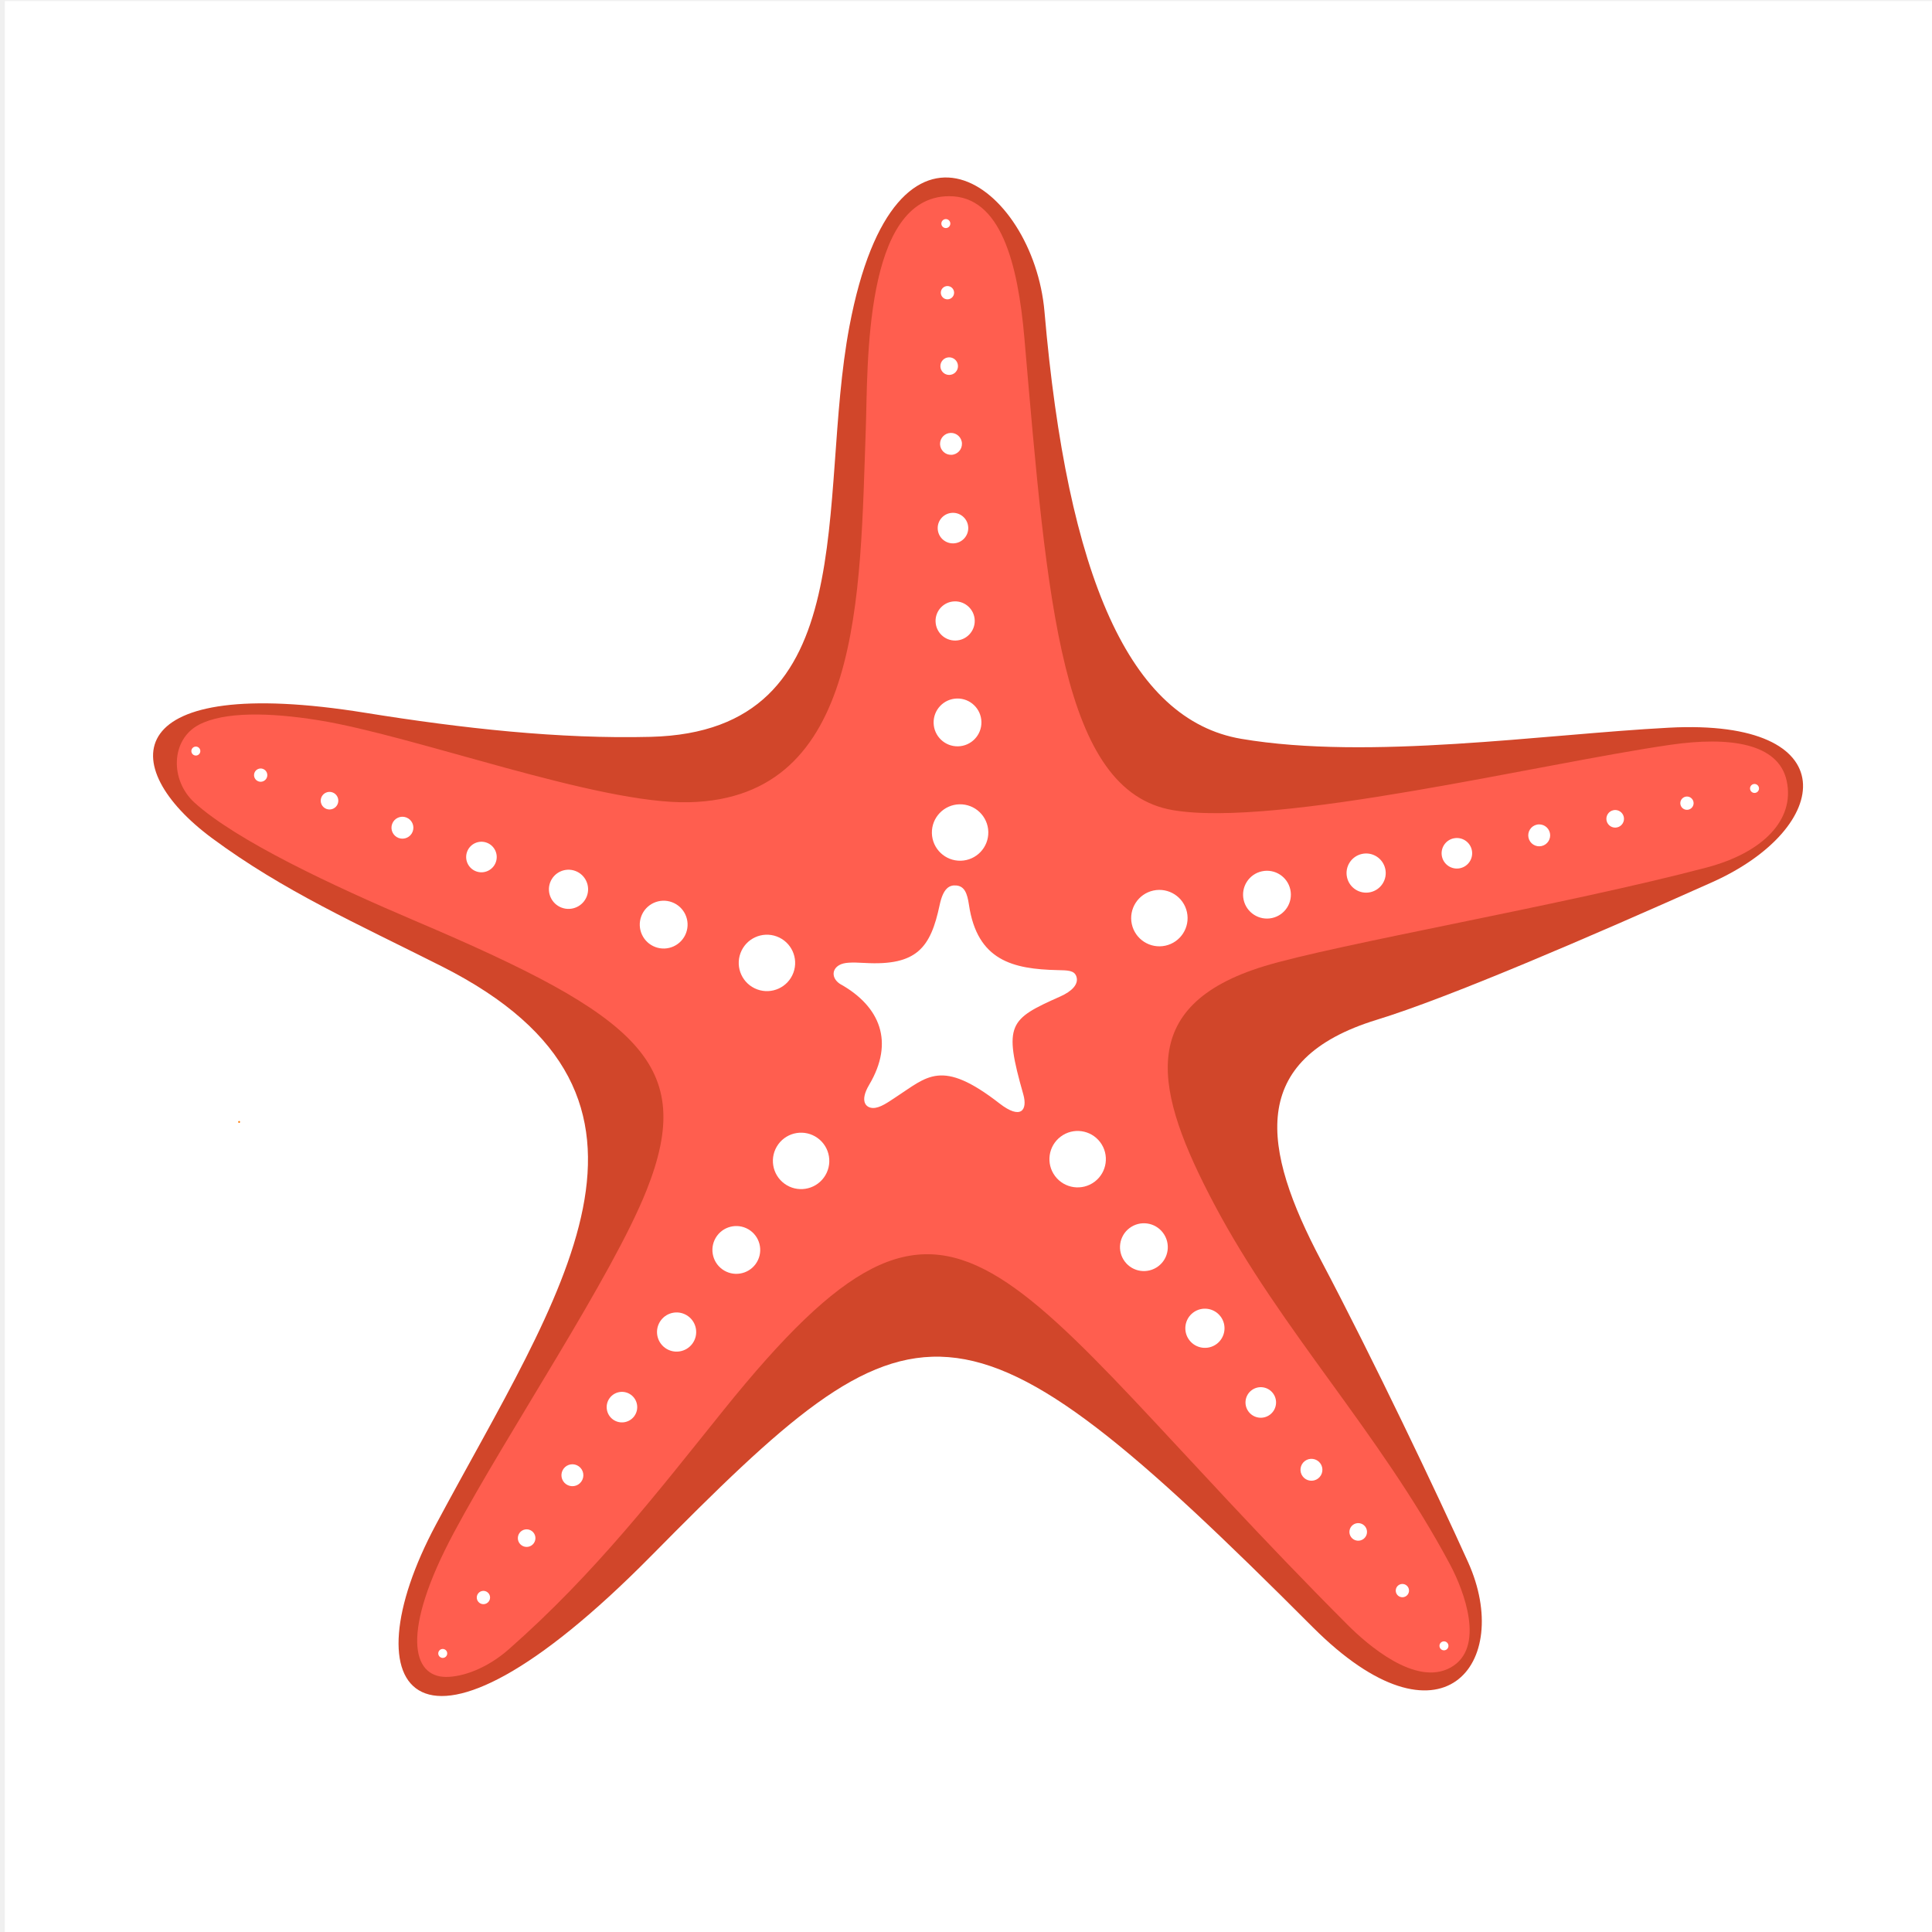
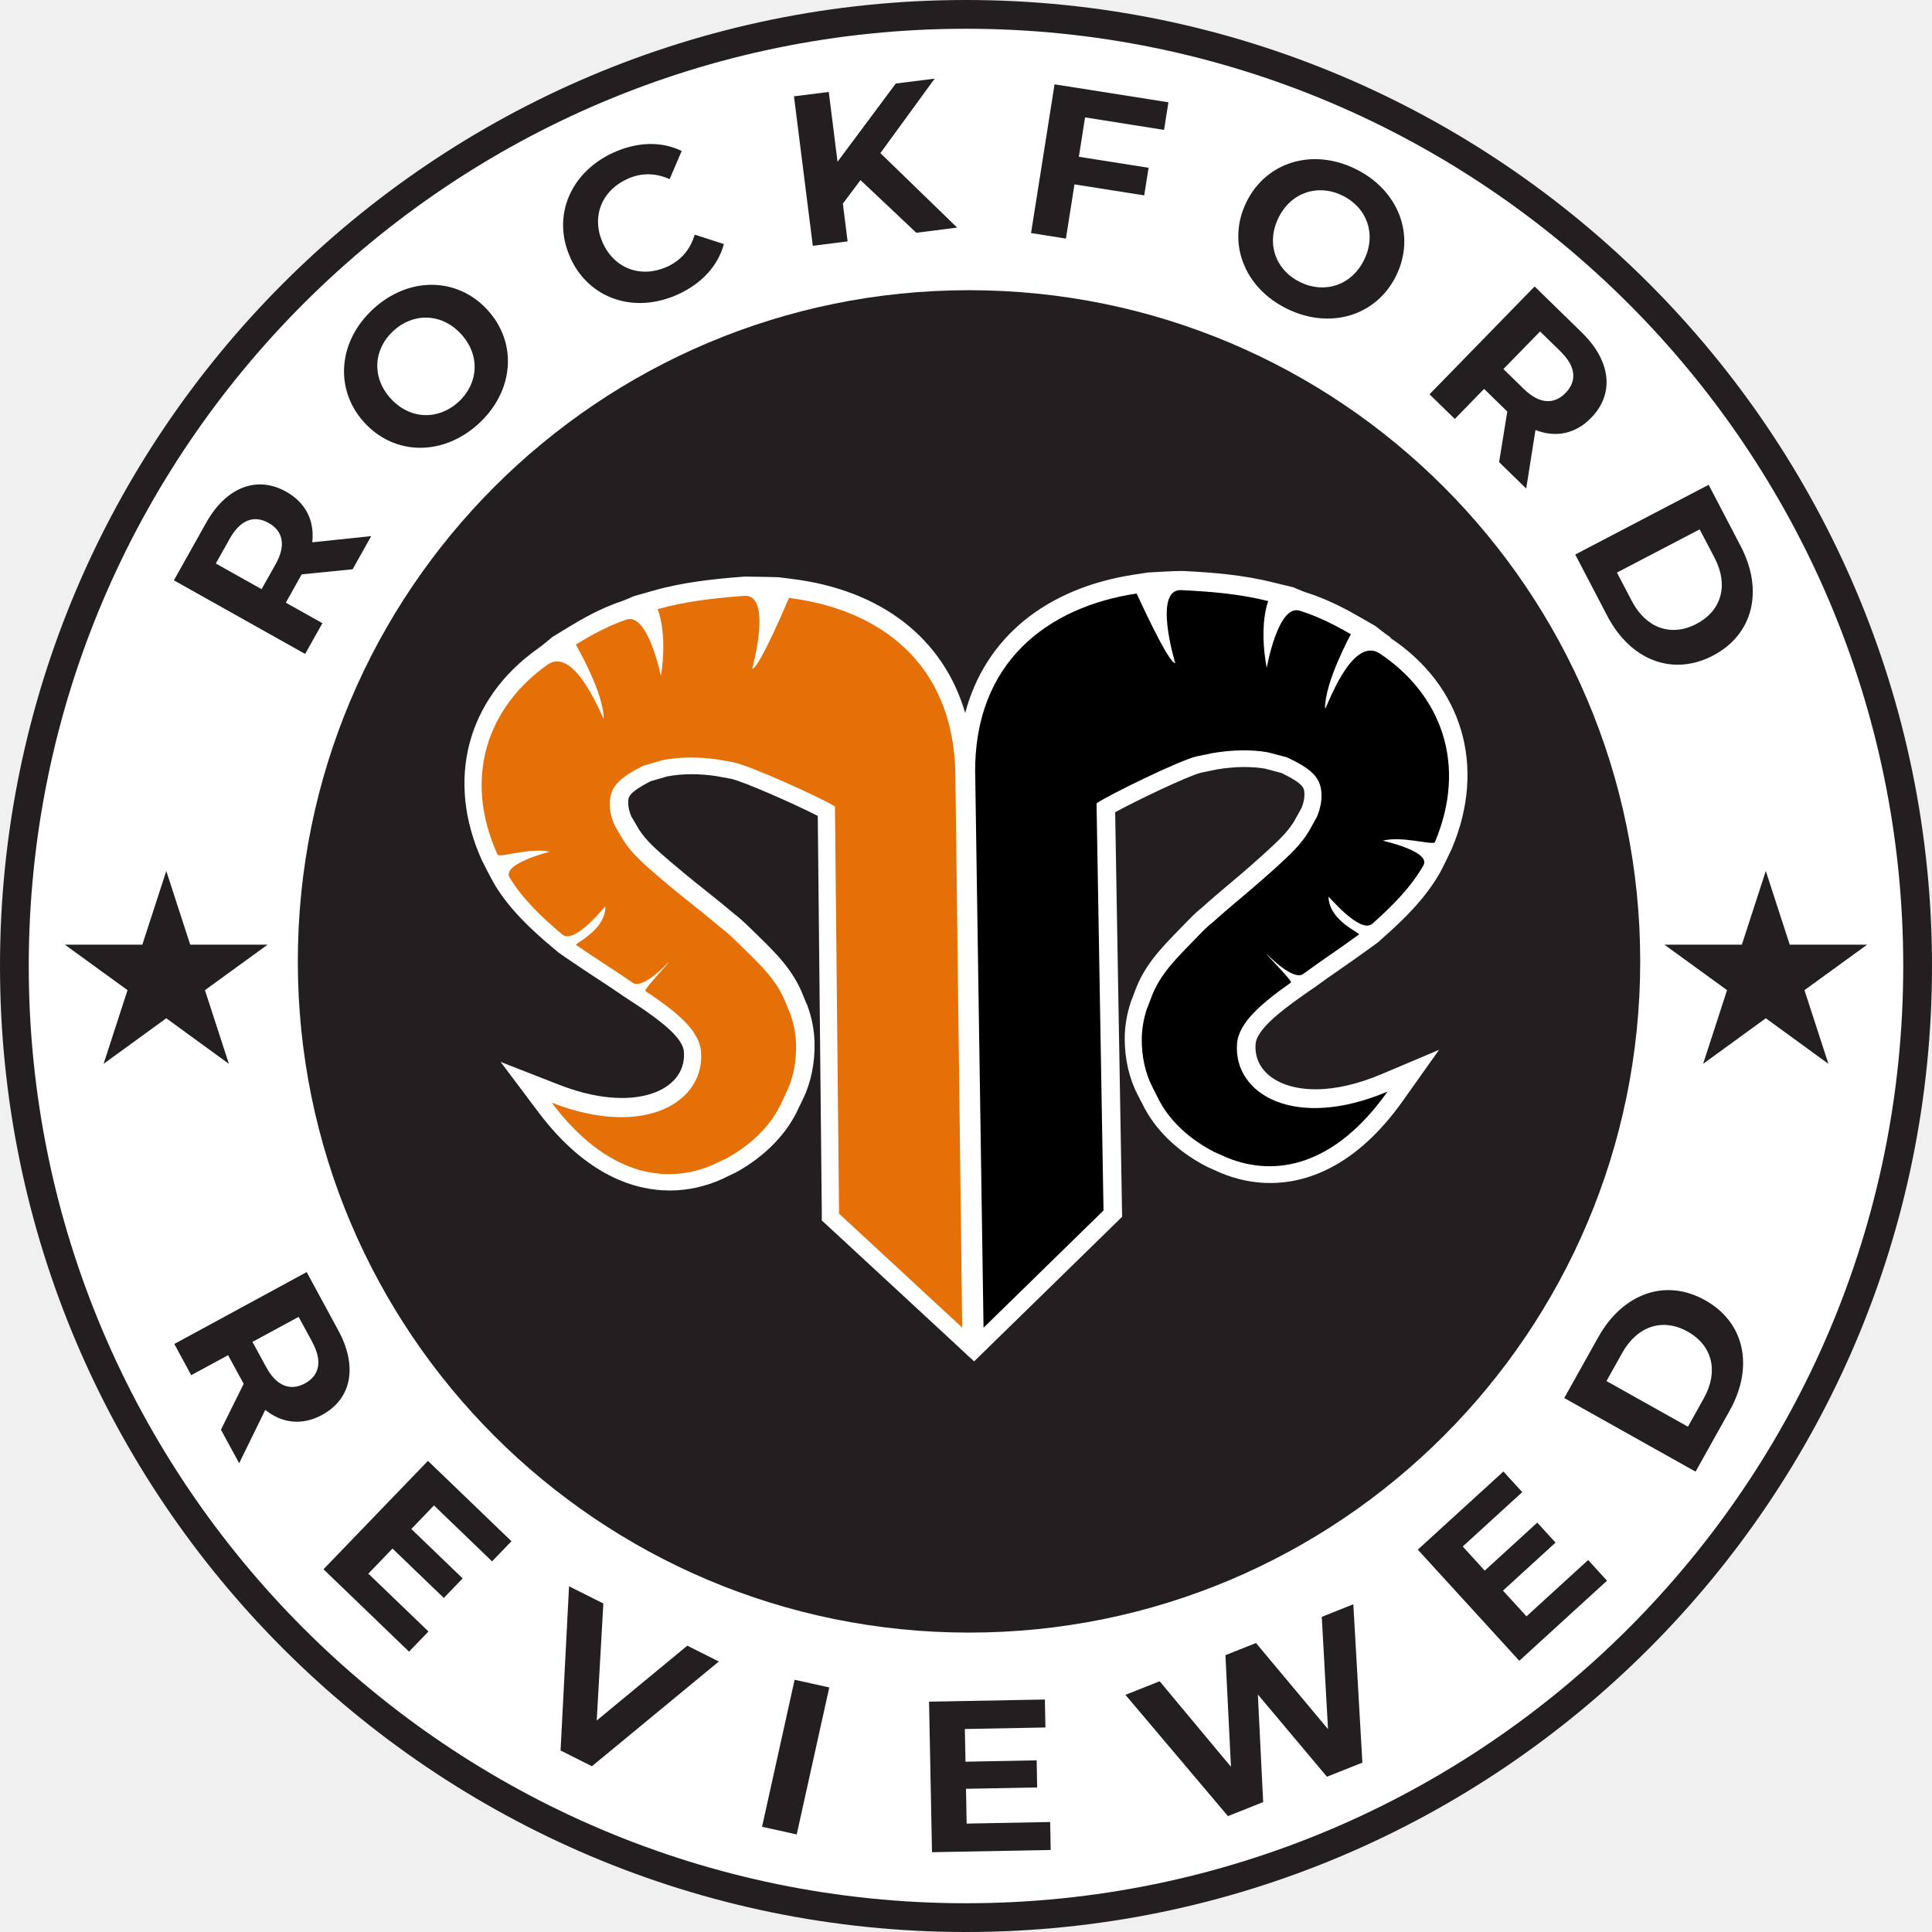
- <svg xmlns="http://www.w3.org/2000/svg" viewBox="0 0 1080 1080" preserveAspectRatio="xMidYMid meet" version="1.2" xml:space="preserve">
-   <rect id="b" x="2.72" y=".62" width="1082.68" height="1082.17" fill="#fff" />
-   <path d="M133.15,627.18c0-.29.22-.53.51-.54.29,0,.53.22.54.51,0,.29-.22.53-.51.54-.29,0-.53-.22-.54-.51h0Z" fill="#f70" fill-rule="evenodd" />
-   <path d="M246.92,540.18c-47.48-23.94-88.38-42.06-128.27-71.55-54.51-40.3-51.71-92.28,85.45-70.19,54.27,8.74,108.58,14.75,159.67,13.46,120.27-3.04,92.7-132.18,111.04-229.34,25.89-137.2,102.92-79.46,109.07-8.29,12.82,148.34,47.65,228.18,110.05,238.75,71.4,12.09,168.3-2.51,239.05-6.24,99.58-5.24,91.86,56.14,23.96,86.46-69.02,30.83-147.21,64.53-187.24,76.8-72.39,22.17-64.41,71.71-31.26,134.48,29.25,55.36,64.83,130.18,82.23,168.74,25.41,56.31-14.47,108.82-86.88,36.29-198.42-198.76-221.09-190.37-369.76-39.82-131.59,133.26-169.99,75.47-120.38-17.41,68.84-128.86,149.22-238.57,3.25-312.15h0Z" fill="#d1462a" fill-rule="evenodd" />
-   <path d="M232.43,514.92c-46.79-19.9-100.2-44.98-123.65-66.2-13.87-12.54-13.36-35.36,2.48-43.62,13.98-7.29,39.09-6.94,66.69-2.5,54.26,8.74,156.33,47.13,207.42,45.85,96.78-2.44,95.29-115.1,98.62-208.98,1.24-34.93-1.35-129.65,46.54-129.8,28.84-.09,38.48,37.3,42.13,79.55,12.82,148.34,20.66,253.1,83.06,263.67,58.01,9.82,205.98-26.15,278.11-36.55,32.77-4.73,60.42-1,64.95,20.22,4.68,21.91-13.55,40.14-44.75,48.38-78.99,20.86-207.42,42.94-247.45,55.2-72.39,22.17-61.09,70.05-27.93,132.82,37.46,70.92,92.33,127.37,131.95,201.64,7.89,14.8,19.92,46.64.32,57.55-19.55,10.88-46.68-12.92-57.6-23.85-198.41-198.75-215.89-285.17-348.58-120.37-36.9,45.83-71.69,91.24-120.37,134.07-12.13,10.67-25.68,15.45-35.1,15.41-18.85-.08-25.42-24.73,4.38-80.52,30.06-56.28,88.62-143.34,107.76-191.48,27.98-70.36-3.69-97.21-128.98-150.49h0Z" fill="#ff5e4f" fill-rule="evenodd" />
-   <path d="M470.15,550.37c-5.03-2.86-5.63-8.17-1.08-10.83,2.73-1.59,6.64-1.68,14.42-1.24,29.09,1.64,36.74-8.58,41.77-32.36,2.01-9.5,5.49-11.34,9.43-10.94,4.47.46,6.01,4.35,6.95,10.72,4.61,31.36,24.71,36.02,49.58,36.58,5.59.13,9.27.09,10.46,3.5,1.53,4.38-2.58,8.39-9,11.25-28.66,12.75-31.83,15.45-20.66,54.68,2.52,8.84-1.32,14.41-13.28,5.11-32.59-25.34-40.37-14.93-58-3.52-3.99,2.59-8.73,6.17-12.79,6.05-4.06-.11-7.45-3.91-2.09-12.94,14.29-24.07,6-43.75-15.7-56.08h0Z" fill="#fff" fill-rule="evenodd" />
-   <path d="M644.74,497.82c8.51-1.85,16.91,3.54,18.77,12.05,1.85,8.51-3.54,16.91-12.05,18.77-8.51,1.85-16.91-3.54-18.77-12.05-1.85-8.51,3.54-16.91,12.05-18.77h0Z" fill="#fff" fill-rule="evenodd" />
-   <path d="M705.4,487.07c7.21-1.57,14.33,3,15.9,10.21,1.57,7.21-3,14.33-10.21,15.9-7.21,1.57-14.33-3-15.9-10.21-1.57-7.21,3-14.33,10.21-15.9h0Z" fill="#fff" fill-rule="evenodd" />
-   <path d="M761.35,477.35c5.91-1.29,11.74,2.46,13.03,8.37,1.29,5.91-2.46,11.74-8.37,13.03-5.91,1.29-11.74-2.46-13.03-8.37-1.29-5.91,2.46-11.74,8.37-13.03h0Z" fill="#fff" fill-rule="evenodd" />
-   <path d="M812.59,468.65c4.61-1,9.16,1.92,10.16,6.52,1,4.61-1.92,9.16-6.53,10.16-4.61,1-9.16-1.92-10.16-6.53-1-4.61,1.92-9.16,6.53-10.16h0Z" fill="#fff" fill-rule="evenodd" />
-   <path d="M859.12,460.98c3.31-.72,6.57,1.38,7.29,4.68.72,3.31-1.38,6.57-4.68,7.29-3.31.72-6.57-1.38-7.29-4.68-.72-3.31,1.38-6.57,4.68-7.29h0Z" fill="#fff" fill-rule="evenodd" />
-   <path d="M901.85,452.91c2.65-.58,5.28,1.1,5.86,3.76.58,2.65-1.11,5.28-3.76,5.86-2.65.58-5.28-1.11-5.86-3.76-.58-2.65,1.11-5.28,3.76-5.85h0Z" fill="#fff" fill-rule="evenodd" />
-   <path d="M942.23,445.35c2-.44,3.98.83,4.42,2.84.44,2.01-.84,3.98-2.84,4.42-2,.44-3.98-.83-4.42-2.84-.44-2,.83-3.98,2.84-4.42h0Z" fill="#fff" fill-rule="evenodd" />
-   <path d="M980.25,438.3c1.35-.3,2.69.57,2.99,1.92.3,1.35-.56,2.69-1.92,2.98-1.35.3-2.69-.56-2.98-1.92-.3-1.35.56-2.69,1.92-2.98h0Z" fill="#fff" fill-rule="evenodd" />
-   <path d="M520.93,465.75c-.2-8.71,6.69-15.93,15.4-16.14,8.71-.2,15.93,6.69,16.14,15.4.2,8.71-6.69,15.93-15.4,16.14-8.7.21-15.93-6.69-16.14-15.4h0Z" fill="#fff" fill-rule="evenodd" />
-   <path d="M521.9,404.15c-.17-7.38,5.67-13.5,13.05-13.67,7.38-.17,13.5,5.67,13.67,13.05.17,7.38-5.67,13.5-13.05,13.67-7.38.17-13.5-5.67-13.67-13.05h0Z" fill="#fff" fill-rule="evenodd" />
-   <path d="M522.98,347.37c-.14-6.05,4.64-11.06,10.69-11.2,6.05-.14,11.06,4.65,11.21,10.69.14,6.04-4.65,11.06-10.69,11.21-6.05.14-11.06-4.65-11.2-10.69h0Z" fill="#fff" fill-rule="evenodd" />
-   <path d="M524.18,295.41c-.11-4.71,3.62-8.63,8.34-8.74,4.71-.11,8.63,3.62,8.74,8.34.11,4.71-3.62,8.63-8.34,8.74-4.71.11-8.63-3.62-8.74-8.34h0Z" fill="#fff" fill-rule="evenodd" />
-   <path d="M525.49,248.27c-.08-3.38,2.6-6.19,5.98-6.27,3.38-.08,6.19,2.6,6.27,5.98.08,3.38-2.6,6.19-5.98,6.27-3.38.08-6.19-2.6-6.27-5.98h0Z" fill="#fff" fill-rule="evenodd" />
-   <path d="M525.68,204.78c-.06-2.72,2.09-4.97,4.8-5.03,2.72-.06,4.97,2.09,5.04,4.8.06,2.72-2.09,4.97-4.81,5.04-2.71.06-4.97-2.09-5.03-4.81h0Z" fill="#fff" fill-rule="evenodd" />
-   <path d="M525.92,163.7c-.05-2.05,1.58-3.75,3.63-3.8,2.05-.05,3.75,1.58,3.8,3.63.05,2.05-1.57,3.75-3.63,3.8-2.05.05-3.75-1.58-3.8-3.63h0Z" fill="#fff" fill-rule="evenodd" />
-   <path d="M526.22,125.04c-.03-1.39,1.07-2.53,2.45-2.57,1.39-.03,2.53,1.06,2.57,2.45.03,1.38-1.06,2.53-2.45,2.57-1.38.03-2.53-1.06-2.57-2.45h0Z" fill="#fff" fill-rule="evenodd" />
-   <path d="M435.07,639.67c-5.13,7.04-3.57,16.91,3.47,22.03,7.04,5.13,16.91,3.57,22.03-3.47,5.12-7.04,3.57-16.91-3.48-22.03-7.04-5.13-16.91-3.57-22.03,3.47h0Z" fill="#fff" fill-rule="evenodd" />
-   <path d="M400.8,690.86c-4.34,5.97-3.02,14.33,2.94,18.67,5.97,4.34,14.33,3.02,18.67-2.94,4.34-5.97,3.02-14.33-2.94-18.67-5.97-4.34-14.33-3.02-18.67,2.94h0Z" fill="#fff" fill-rule="evenodd" />
-   <path d="M369.37,738.17c-3.56,4.89-2.48,11.74,2.41,15.3,4.89,3.56,11.74,2.48,15.3-2.41,3.56-4.89,2.48-11.74-2.41-15.3-4.89-3.56-11.74-2.48-15.3,2.41h0Z" fill="#fff" fill-rule="evenodd" />
-   <path d="M340.77,781.57c-2.77,3.81-1.93,9.15,1.88,11.93,3.81,2.77,9.15,1.93,11.93-1.88,2.77-3.81,1.93-9.15-1.88-11.93-3.81-2.77-9.15-1.93-11.93,1.88h0Z" fill="#fff" fill-rule="evenodd" />
-   <path d="M315.02,821.06c-1.99,2.74-1.38,6.57,1.35,8.56,2.74,1.99,6.57,1.39,8.56-1.35,1.99-2.74,1.39-6.57-1.35-8.56-2.74-1.99-6.57-1.39-8.56,1.35h0Z" fill="#fff" fill-rule="evenodd" />
-   <path d="M290.42,856.93c-1.6,2.2-1.11,5.28,1.08,6.87,2.2,1.6,5.28,1.11,6.87-1.08,1.6-2.2,1.11-5.28-1.08-6.87-2.2-1.6-5.28-1.12-6.87,1.08h0Z" fill="#fff" fill-rule="evenodd" />
-   <path d="M267.23,890.84c-1.21,1.66-.84,3.98.82,5.19,1.66,1.21,3.98.84,5.19-.82,1.21-1.66.84-3.98-.82-5.19-1.66-1.21-3.98-.84-5.19.82h0Z" fill="#fff" fill-rule="evenodd" />
-   <path d="M245.47,922.8c-.82,1.12-.57,2.69.55,3.5,1.12.82,2.69.57,3.5-.55.81-1.12.57-2.69-.55-3.5-1.12-.81-2.69-.57-3.5.55h0Z" fill="#fff" fill-rule="evenodd" />
-   <path d="M615.02,638.5c5.24,6.96,3.84,16.85-3.12,22.09-6.96,5.24-16.85,3.84-22.09-3.12-5.24-6.96-3.84-16.85,3.12-22.09,6.96-5.24,16.85-3.84,22.09,3.12h0Z" fill="#fff" fill-rule="evenodd" />
-   <path d="M650.12,689.14c4.44,5.9,3.26,14.28-2.64,18.71-5.9,4.44-14.28,3.26-18.71-2.64-4.44-5.9-3.25-14.28,2.64-18.71,5.9-4.44,14.28-3.26,18.71,2.64h0Z" fill="#fff" fill-rule="evenodd" />
-   <path d="M682.31,735.92c3.64,4.83,2.67,11.7-2.16,15.34-4.83,3.64-11.7,2.67-15.34-2.16-3.64-4.83-2.67-11.7,2.16-15.34,4.83-3.64,11.7-2.67,15.33,2.16h0Z" fill="#fff" fill-rule="evenodd" />
-   <path d="M711.61,778.85c2.84,3.77,2.08,9.12-1.69,11.96-3.77,2.84-9.12,2.08-11.96-1.69-2.84-3.77-2.08-9.12,1.69-11.96,3.77-2.84,9.12-2.08,11.96,1.69h0Z" fill="#fff" fill-rule="evenodd" />
-   <path d="M738,817.93c2.04,2.7,1.49,6.55-1.21,8.58-2.7,2.03-6.55,1.49-8.58-1.21-2.03-2.7-1.49-6.55,1.21-8.58,2.7-2.03,6.55-1.49,8.58,1.21h0Z" fill="#fff" fill-rule="evenodd" />
-   <path d="M763.18,853.39c1.63,2.17,1.2,5.26-.97,6.89-2.17,1.63-5.26,1.2-6.89-.97-1.63-2.17-1.2-5.26.97-6.89,2.17-1.63,5.26-1.2,6.89.97h0Z" fill="#fff" fill-rule="evenodd" />
-   <path d="M786.91,886.92c1.23,1.64.9,3.97-.73,5.2-1.64,1.23-3.97.91-5.2-.73-1.23-1.64-.91-3.97.73-5.2,1.64-1.23,3.97-.9,5.2.73h0Z" fill="#fff" fill-rule="evenodd" />
-   <path d="M809.19,918.53c.83,1.11.61,2.68-.5,3.51-1.11.83-2.68.61-3.51-.5-.83-1.11-.61-2.68.5-3.51,1.11-.83,2.68-.61,3.51.5h0Z" fill="#fff" fill-rule="evenodd" />
-   <path d="M434.21,523.49c-8.17-3.03-17.24,1.14-20.27,9.3-3.03,8.17,1.14,17.24,9.3,20.27,8.17,3.03,17.24-1.14,20.27-9.3,3.03-8.17-1.14-17.24-9.3-20.27h0Z" fill="#fff" fill-rule="evenodd" />
-   <path d="M375.65,504.34c-6.92-2.57-14.61.96-17.18,7.88-2.57,6.92.96,14.61,7.88,17.18,6.92,2.57,14.61-.96,17.18-7.88,2.57-6.92-.96-14.61-7.88-17.18h0Z" fill="#fff" fill-rule="evenodd" />
-   <path d="M321.61,486.86c-5.67-2.1-11.97.79-14.08,6.46-2.1,5.67.79,11.97,6.46,14.08,5.67,2.1,11.97-.79,14.08-6.46,2.1-5.67-.79-11.97-6.46-14.08h0Z" fill="#fff" fill-rule="evenodd" />
-   <path d="M272.1,471.07c-4.42-1.64-9.34.62-10.98,5.04-1.64,4.42.62,9.34,5.04,10.98,4.42,1.64,9.34-.62,10.98-5.04,1.64-4.42-.62-9.34-5.04-10.98h0Z" fill="#fff" fill-rule="evenodd" />
-   <path d="M227.1,456.95c-3.17-1.18-6.7.44-7.88,3.61-1.18,3.17.44,6.7,3.61,7.88,3.17,1.18,6.7-.44,7.87-3.61,1.18-3.17-.44-6.7-3.61-7.87h0Z" fill="#fff" fill-rule="evenodd" />
-   <path d="M185.92,442.97c-2.55-.94-5.38.35-6.33,2.9-.94,2.55.35,5.38,2.9,6.33,2.55.94,5.38-.35,6.33-2.9.94-2.55-.36-5.38-2.9-6.33h0Z" fill="#fff" fill-rule="evenodd" />
-   <path d="M147.01,429.82c-1.92-.71-4.06.27-4.77,2.19-.71,1.92.27,4.06,2.19,4.77,1.92.71,4.06-.27,4.77-2.19.71-1.92-.27-4.06-2.19-4.77h0Z" fill="#fff" fill-rule="evenodd" />
-   <path d="M110.35,417.5c-1.3-.48-2.74.18-3.22,1.48-.48,1.3.18,2.74,1.48,3.22,1.3.48,2.74-.18,3.22-1.48.48-1.3-.18-2.74-1.48-3.22h0Z" fill="#fff" fill-rule="evenodd" />
+ <svg xmlns="http://www.w3.org/2000/svg" id="Layer_1" viewBox="0 0 268.76 268.76">
+   <defs>
+     <style>.cls-1{fill:#231f20;}.cls-2{fill:#e57007;}.cls-2,.cls-3{fill-rule:evenodd;}.cls-4{fill:#fff;}</style>
+   </defs>
+   <circle class="cls-4" cx="134.53" cy="134.34" r="130.9" />
+   <circle class="cls-1" cx="134.8" cy="133.74" r="93.37" />
+   <path class="cls-1" d="M49.06,79.19l-7.09.71-.12.21-2.09,3.73,5.09,2.85-2.4,4.28-18.26-10.24,4.49-8.01c2.77-4.94,7.04-6.61,11.13-4.32,2.74,1.54,3.96,4.06,3.63,7.04l8.2-.86-2.58,4.6ZM31.98,74.9l-1.96,3.49,6.37,3.57,1.96-3.49c1.47-2.62,1.01-4.61-.98-5.72-2.01-1.13-3.92-.46-5.39,2.15Z" />
+   <path class="cls-1" d="M50.69,58.79c-4.2-4.59-3.69-11.31,1.25-15.83,4.92-4.5,11.65-4.46,15.88.16,4.22,4.61,3.67,11.33-1.25,15.83-4.94,4.52-11.67,4.44-15.88-.16ZM64.15,46.48c-2.69-2.94-6.63-3.02-9.42-.46-2.79,2.56-3.06,6.49-.37,9.43,2.69,2.94,6.63,3.02,9.42.46,2.79-2.56,3.06-6.49.37-9.43Z" />
+   <path class="cls-1" d="M79.34,35.84c-2.61-5.75,0-11.89,6.01-14.62,3.34-1.51,6.67-1.58,9.48-.22l-1.68,3.92c-1.96-.88-3.94-.91-5.87-.03-3.62,1.64-5.05,5.31-3.42,8.91,1.63,3.6,5.34,4.94,8.95,3.3,1.93-.88,3.21-2.38,3.83-4.46l4.06,1.31c-.82,3.03-3.07,5.5-6.43,7.02-5.99,2.72-12.33.63-14.94-5.12Z" />
+   <path class="cls-1" d="M119.71,25.05l-2.46,3.27.66,5.26-4.84.61-2.62-20.79,4.84-.61,1.22,9.71,8.1-10.88,5.41-.68-7.55,10.36,10.68,10.36-5.68.72-7.76-7.32Z" />
+   <path class="cls-1" d="M150.94,16.34l-.86,5.47,9.7,1.53-.61,3.84-9.7-1.53-1.19,7.54-4.85-.77,3.27-20.69,15.84,2.5-.61,3.84-10.99-1.74Z" />
+   <path class="cls-1" d="M173.39,28.11c2.75-5.59,9.18-7.56,15.19-4.6,5.98,2.94,8.39,9.23,5.64,14.84-2.76,5.61-9.21,7.54-15.19,4.6-6.01-2.95-8.38-9.25-5.64-14.84ZM189.76,36.15c1.76-3.57.4-7.27-3-8.94s-7.16-.48-8.91,3.09c-1.76,3.57-.4,7.27,3,8.94,3.4,1.67,7.16.48,8.91-3.09Z" />
+   <path class="cls-1" d="M208.54,64.28l1.14-7.03-.17-.17-3.06-2.98-4.07,4.18-3.52-3.43,14.62-15,6.57,6.41c4.06,3.96,4.57,8.51,1.29,11.87-2.19,2.25-4.95,2.78-7.74,1.69l-1.29,8.14-3.78-3.68ZM217.1,48.9l-2.86-2.79-5.1,5.23,2.86,2.79c2.15,2.09,4.19,2.17,5.78.54,1.61-1.65,1.46-3.67-.68-5.76Z" />
+   <path class="cls-1" d="M237.69,67.44l4.46,8.54c3.21,6.15,1.76,12.28-3.86,15.22-5.62,2.94-11.49.63-14.7-5.52l-4.46-8.54,18.56-9.7ZM227.01,83.62c1.95,3.73,5.43,5.03,8.98,3.17,3.55-1.86,4.48-5.45,2.53-9.18l-2.08-3.97-11.51,6.01,2.08,3.97Z" />
+   <path class="cls-1" d="M30.73,198.9l3.17-6.4-.12-.21-2.05-3.77-5.13,2.78-2.35-4.34,18.41-10,4.4,8.11c2.72,5.01,1.87,9.52-2.26,11.76-2.76,1.5-5.56,1.18-7.9-.7l-3.63,7.42-2.53-4.66ZM43.46,186.72l-1.92-3.53-6.42,3.48,1.92,3.53c1.44,2.65,3.38,3.33,5.37,2.25,2.02-1.1,2.48-3.08,1.04-5.73Z" />
+   <path class="cls-1" d="M59.6,226.96l-2.7,2.8-11.9-11.46,14.53-15.08,11.62,11.18-2.7,2.8-8.08-7.78-3.15,3.28,7.14,6.87-2.62,2.72-7.14-6.87-3.36,3.49,8.37,8.05Z" />
+   <path class="cls-1" d="M100,231.13l-17.66,14.57-4.36-2.19,1.18-22.84,4.77,2.39-.92,16.28,12.6-10.41,4.38,2.2Z" />
+   <path class="cls-1" d="M110.54,233.67l4.82,1.07-4.53,20.45-4.82-1.07,4.53-20.45Z" />
+   <path class="cls-1" d="M146.09,253.46l.07,3.89-16.51.31-.41-20.94,16.11-.3.08,3.89-11.21.21.09,4.55,9.9-.19.07,3.77-9.9.19.09,4.84,11.61-.22Z" />
+   <path class="cls-1" d="M188.26,223.16l1.26,22.04-4.93,1.96-9.61-11.44.74,14.97-4.9,1.95-14.26-16.87,4.76-1.89,9.92,11.9-.77-15.53,4.25-1.69,10.02,11.98-.87-15.62,4.39-1.75Z" />
+   <path class="cls-1" d="M220.93,217.02l2.62,2.87-12.2,11.14-14.12-15.46,11.91-10.87,2.62,2.87-8.28,7.56,3.06,3.36,7.31-6.68,2.54,2.78-7.31,6.68,3.27,3.58,8.57-7.83Z" />
+   <path class="cls-1" d="M217.6,194.48l4.73-8.46c3.41-6.09,9.35-8.25,14.88-5.14,5.53,3.1,6.8,9.29,3.39,15.38l-4.73,8.46-18.27-10.24ZM237.01,194.53c2.07-3.7,1.26-7.33-2.24-9.29-3.5-1.96-7.02-.75-9.09,2.94l-2.2,3.94,11.33,6.35,2.2-3.94Z" />
+   <polygon class="cls-1" points="245.64 121.16 248.97 131.41 259.74 131.41 251.02 137.74 254.35 147.99 245.64 141.65 236.92 147.99 240.25 137.74 231.53 131.41 242.31 131.41 245.64 121.16" />
+   <polygon class="cls-1" points="23.13 121.16 26.46 131.41 37.23 131.41 28.51 137.74 31.84 147.99 23.13 141.65 14.41 147.99 17.74 137.74 9.02 131.41 19.8 131.41 23.13 121.16" />
+   <path class="cls-4" d="M193.45,88.68c-.78-.52-2.08-1.57-2.08-1.57l-2.1-1.21c-2-1.15-4.67-2.59-7.66-3.51-.38-.12-1.69-.69-1.69-.69l-2.78-.67c-4.22-1.07-8.53-1.4-12.57-1.6-.08,0-.16,0-.23,0h0c-1.35,0-4.63.21-4.63.21l-1.85.28c-12.47,1.89-20.84,8.89-23.59,19.26-3.02-10.32-11.59-17.1-24.12-18.65l-1.86-.23s-3.19-.09-4.51-.09h0c-.12,0-.24,0-.36.01-4.03.31-8.33.75-12.52,1.94l-2.75.78s-1.28.57-1.69.7c-2.96.99-5.59,2.51-7.56,3.71l-2.07,1.27s-1.27,1.09-2.04,1.63c-9.85,6.98-12.82,18.27-7.74,29.46.12.26,1.43,2.8,1.83,3.46,2.13,3.48,5.15,6.25,7.83,8.51.31.26,1.02.85,1.02.85l1.1.77c1.77,1.21,3.16,2.12,4.38,2.92,1.23.81,2.3,1.5,3.5,2.34.25.18,1.8,1.18,1.8,1.18,3.17,2.11,6.43,4.53,6.62,6.5.14,1.48-.3,2.84-1.28,3.92-1.51,1.67-4.12,2.58-7.33,2.58-2.67,0-5.62-.62-8.77-1.85l-8.11-3.17,5.23,6.96c6.78,9.04,13.69,10.93,18.28,10.93,2.48,0,4.93-.53,7.3-1.59h.03s.03-.03.03-.03l1.77-.85.06-.03.06-.03c4.05-2.23,7.15-5.43,8.73-9.02h0c.1-.18.18-.36.26-.52.13-.27.26-.54.3-.63,1.13-2.31,1.69-5.05,1.62-7.91-.04-1.72-.38-3.46-1.01-5.15l-.05-.14-.07-.13s0,0,0,0c0,0-.14-.3-.44-1.06-1.39-3.59-3.84-5.97-6.43-8.49-.36-.35-.73-.71-1.1-1.07-1.08-1.06-1.73-1.58-2.06-1.82-1.46-1.24-2.77-2.28-4.03-3.29-.96-.76-1.95-1.55-2.98-2.41l-1.89-1.58c-1.96-1.69-3.28-2.83-4.31-4.39l-1.12-1.9c-.31-.73-.45-1.4-.43-2.06.02-.62.05-1.25,3.08-2.82l2.33-.68c1.06-.2,2.2-.31,3.4-.31,1.06,0,2.17.08,3.3.24l2.16.39c1.77.37,9.05,3.6,12.1,5.17l.28,27.51.28,27.7v1.07s.8.73.8.73l17.13,15.85,2.1,1.95.14.13v.02s.36.31.36.31l.38.35.28.26.76-.74.19-.18h0s2.18-2.14,2.18-2.14l4.13-4.03,12.57-12.28.76-.75-.02-1.07-.5-29-.45-26.2c3.01-1.65,10.19-5.08,11.95-5.5l2.15-.45c1.33-.22,2.63-.34,3.86-.34,1,0,1.95.07,2.85.22l2.35.62c3.07,1.48,3.12,2.12,3.16,2.73.05.66-.08,1.34-.37,2.08l-1.07,1.93c-.99,1.59-2.27,2.76-4.21,4.53l-1.82,1.62c-1,.88-1.97,1.7-2.91,2.49-1.24,1.04-2.52,2.12-3.94,3.4-.33.25-.96.79-2.01,1.88-.36.38-.72.74-1.07,1.1-2.52,2.59-4.91,5.03-6.2,8.66-.28.8-.42,1.09-.42,1.1l-.06.14-.04.12c-.58,1.71-.87,3.46-.87,5.18,0,2.87.64,5.59,1.84,7.87.05.09.18.35.31.61.09.17.18.35.28.52h0c1.68,3.55,4.86,6.67,8.97,8.78l.06.03.06.03,1.79.8h.03s.03.03.03.03c2.25.93,4.56,1.4,6.88,1.4,4.71,0,11.74-1.98,18.44-11.43l5.04-7.1-8.02,3.39c-3.29,1.39-6.38,2.1-9.16,2.1-3.05,0-5.54-.87-7.01-2.44-.98-1.05-1.44-2.37-1.34-3.83.14-1.98,3.33-4.48,6.44-6.68l.92-.65s.59-.39.84-.57c1.18-.87,2.22-1.59,3.43-2.43,1.2-.83,2.56-1.78,4.3-3.04l1.06-.77s.7-.63,1.01-.9c2.62-2.33,5.56-5.18,7.6-8.72.39-.67,1.59-3.18,1.73-3.51,4.77-11.33,1.49-22.53-8.55-29.23Z" />
+   <path class="cls-3" d="M135.66,107.57c.4,25.77.76,51.36,1.16,77.13,5.56-5.44,11.13-10.87,16.69-16.31-.32-18.88-.65-37.76-.97-56.64,1.76-1.2,11.54-5.98,13.92-6.53l2.23-.46c2.91-.49,5.5-.48,7.68-.11l2.68.71c3.31,1.57,4.63,2.74,4.77,4.9.08,1.12-.15,2.23-.6,3.32l-1.17,2.11c-1.16,1.89-2.59,3.2-4.68,5.11l-1.85,1.64c-2.39,2.1-4.41,3.69-6.93,5.96,0,0-.53.35-1.79,1.67-2.95,3.08-5.45,5.32-6.72,8.88-.35.98-.51,1.31-.51,1.31-.47,1.4-.74,2.86-.74,4.38,0,2.29.46,4.64,1.55,6.72.11.21.7,1.38.63,1.23,1.56,3.31,4.55,5.93,7.87,7.64l1.79.8c6.8,2.8,15.05,1.12,22.35-9.18-12.86,5.44-21.44.39-20.94-6.63.21-2.94,3.36-5.61,7.49-8.53.3-.21-3.5-3.91-3.34-3.96,0,0,3.67,3.79,5.06,2.76,2.41-1.78,4.32-3,7.75-5.49.28-.2-4.16-1.89-4.23-5.25,0-.15,4.4,5.26,6.11,3.74,2.75-2.45,5.34-5.04,7.09-8.1,1.12-1.95-5.65-3.44-5.65-3.44,2.59-.71,7.05.69,7.25.2,4.58-10.89.8-20.58-7.64-26.22-4.04-2.7-7.63,8.19-7.64,7.65-.06-3.7,3.59-10.35,3.59-10.35-2.22-1.28-4.59-2.5-7.14-3.28-3.01-.92-4.57,7.98-4.57,7.98-1.12-6.09.21-9.31.21-9.31-3.95-1.01-8.06-1.33-12.08-1.53s-.85,10.16-.85,10.16c-.95.08-5.37-9.69-5.37-9.69-12.41,1.88-22.62,9.59-22.47,25.02h0Z" />
+   <path class="cls-2" d="M132.9,107.57c-.28-15.43-10.69-22.85-23.15-24.39,0,0-4.15,9.89-5.11,9.84,0,0,2.9-10.44-1.13-10.13s-8.11.74-12.03,1.85c0,0,1.42,3.18.46,9.3,0,0-1.8-8.86-4.79-7.85-2.53.85-4.86,2.13-7.05,3.48,0,0,3.83,6.55,3.88,10.25,0,.54-3.88-10.25-7.84-7.44-8.28,5.87-11.8,15.66-6.92,26.41.22.48,4.63-1.04,7.24-.4,0,0-6.73,1.67-5.56,3.6,1.84,3.01,4.49,5.53,7.31,7.9,1.76,1.48,6.01-4.05,6.01-3.9.02,3.36-4.37,5.17-4.09,5.36,3.5,2.39,5.44,3.56,7.9,5.27,1.42.99,4.99-2.9,4.99-2.9.16.04-3.54,3.84-3.23,4.05,4.21,2.8,7.43,5.38,7.72,8.32.68,7.01-7.75,12.28-20.76,7.2,7.58,10.09,15.88,11.56,22.6,8.57l1.77-.85c3.27-1.8,6.19-4.5,7.66-7.85-.07.15.49-1.03.59-1.25,1.04-2.11,1.43-4.47,1.37-6.76-.04-1.52-.35-2.97-.86-4.36,0,0-.17-.33-.54-1.3-1.37-3.52-3.93-5.7-6.96-8.69-1.3-1.28-1.83-1.62-1.83-1.62-2.58-2.2-4.64-3.73-7.09-5.77l-1.89-1.59c-2.14-1.85-3.6-3.12-4.82-4.98l-1.23-2.08c-.49-1.08-.74-2.18-.69-3.3.09-2.16,1.37-3.37,4.64-5.03l2.66-.78c2.17-.43,4.76-.52,7.68-.1l2.24.4c2.39.48,12.3,4.99,14.1,6.14.19,18.88.38,37.76.57,56.64,5.71,5.28,11.42,10.57,17.13,15.85-.3-25.77-.64-51.36-.95-77.13h0Z" />
+   <path class="cls-1" d="M134.38,268.76C60.28,268.76,0,208.48,0,134.38S60.28,0,134.38,0s134.38,60.28,134.38,134.38-60.28,134.38-134.38,134.38ZM134.38,4C62.49,4,4,62.49,4,134.38s58.49,130.38,130.38,130.38,130.38-58.49,130.38-130.38S206.27,4,134.38,4Z" />
</svg>
